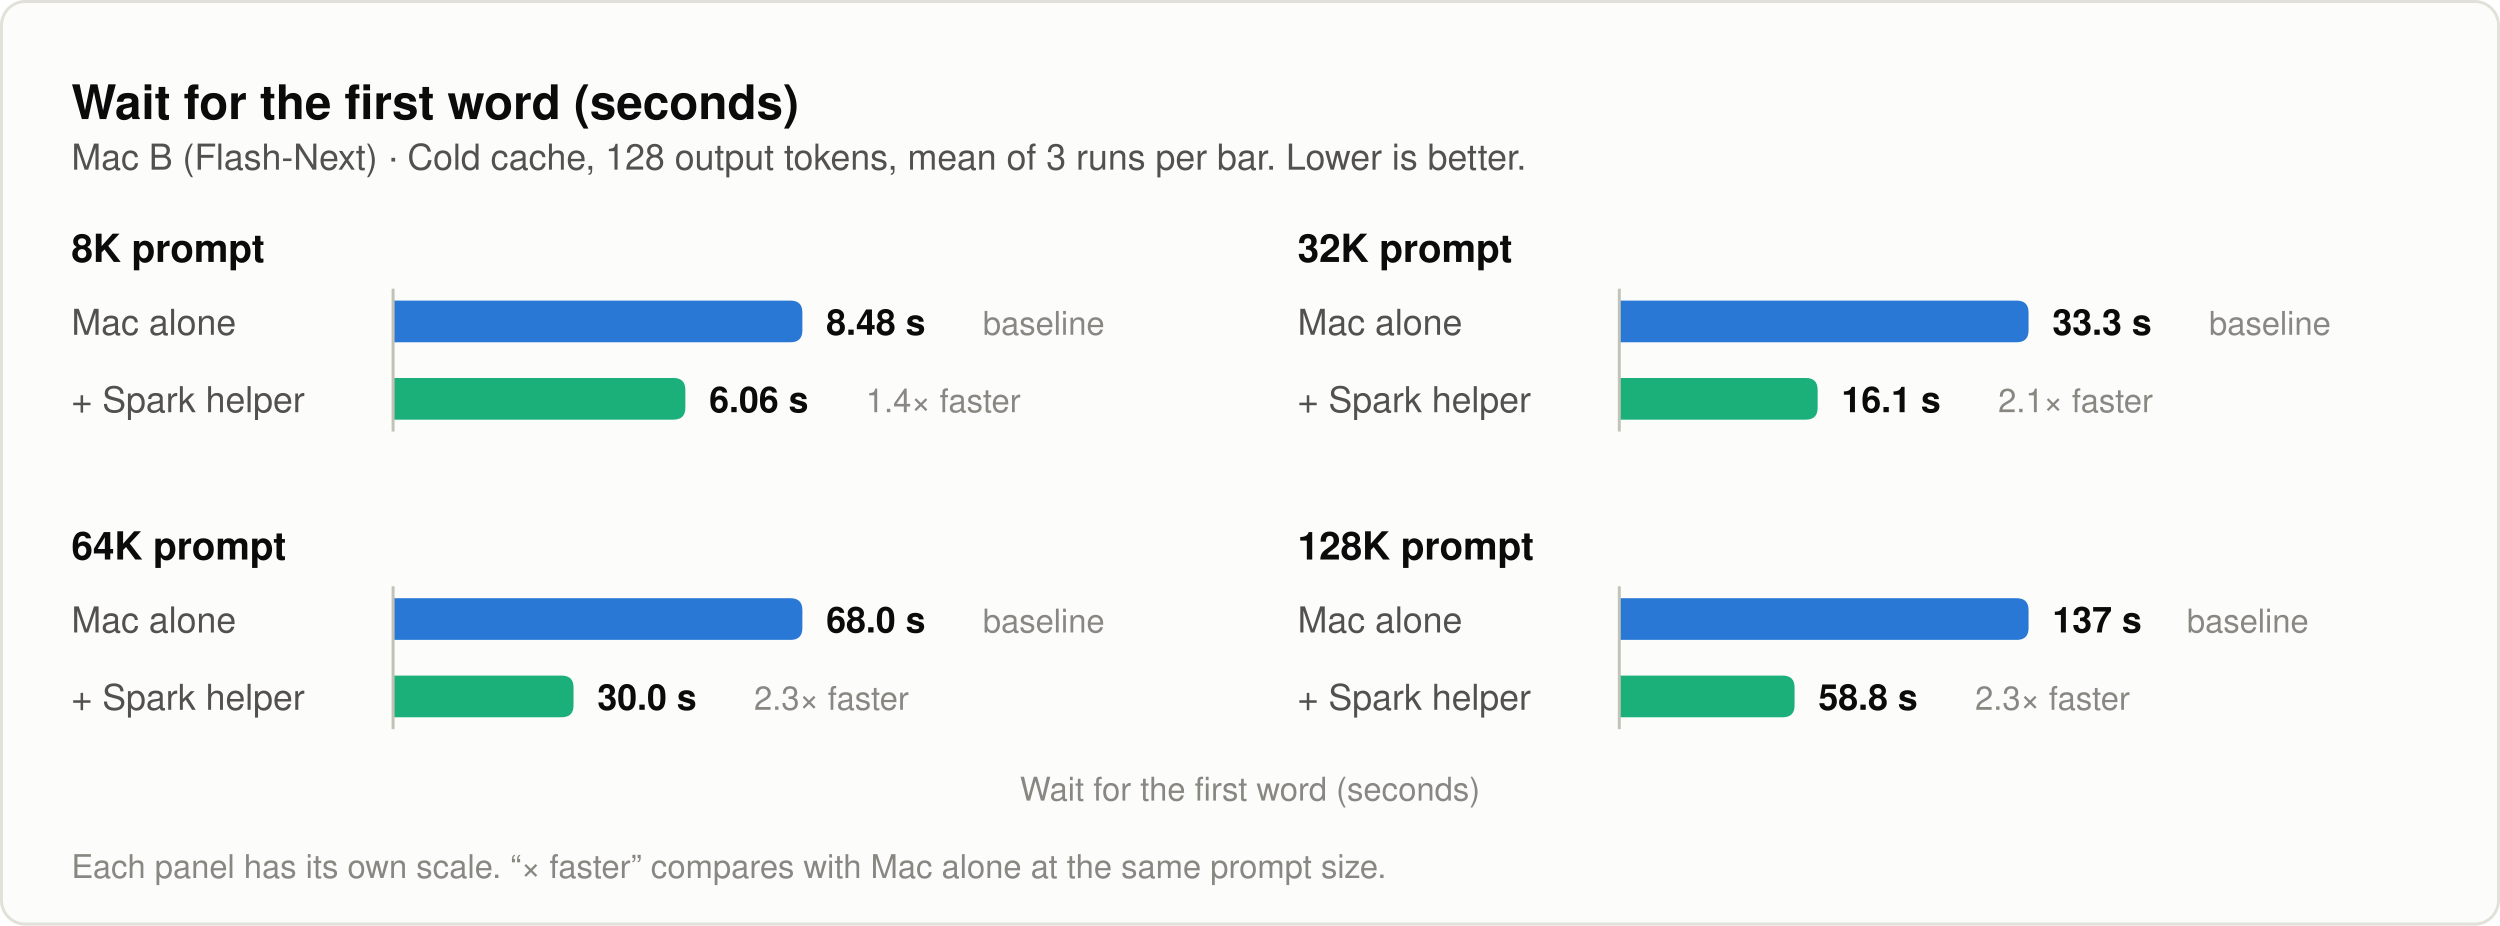
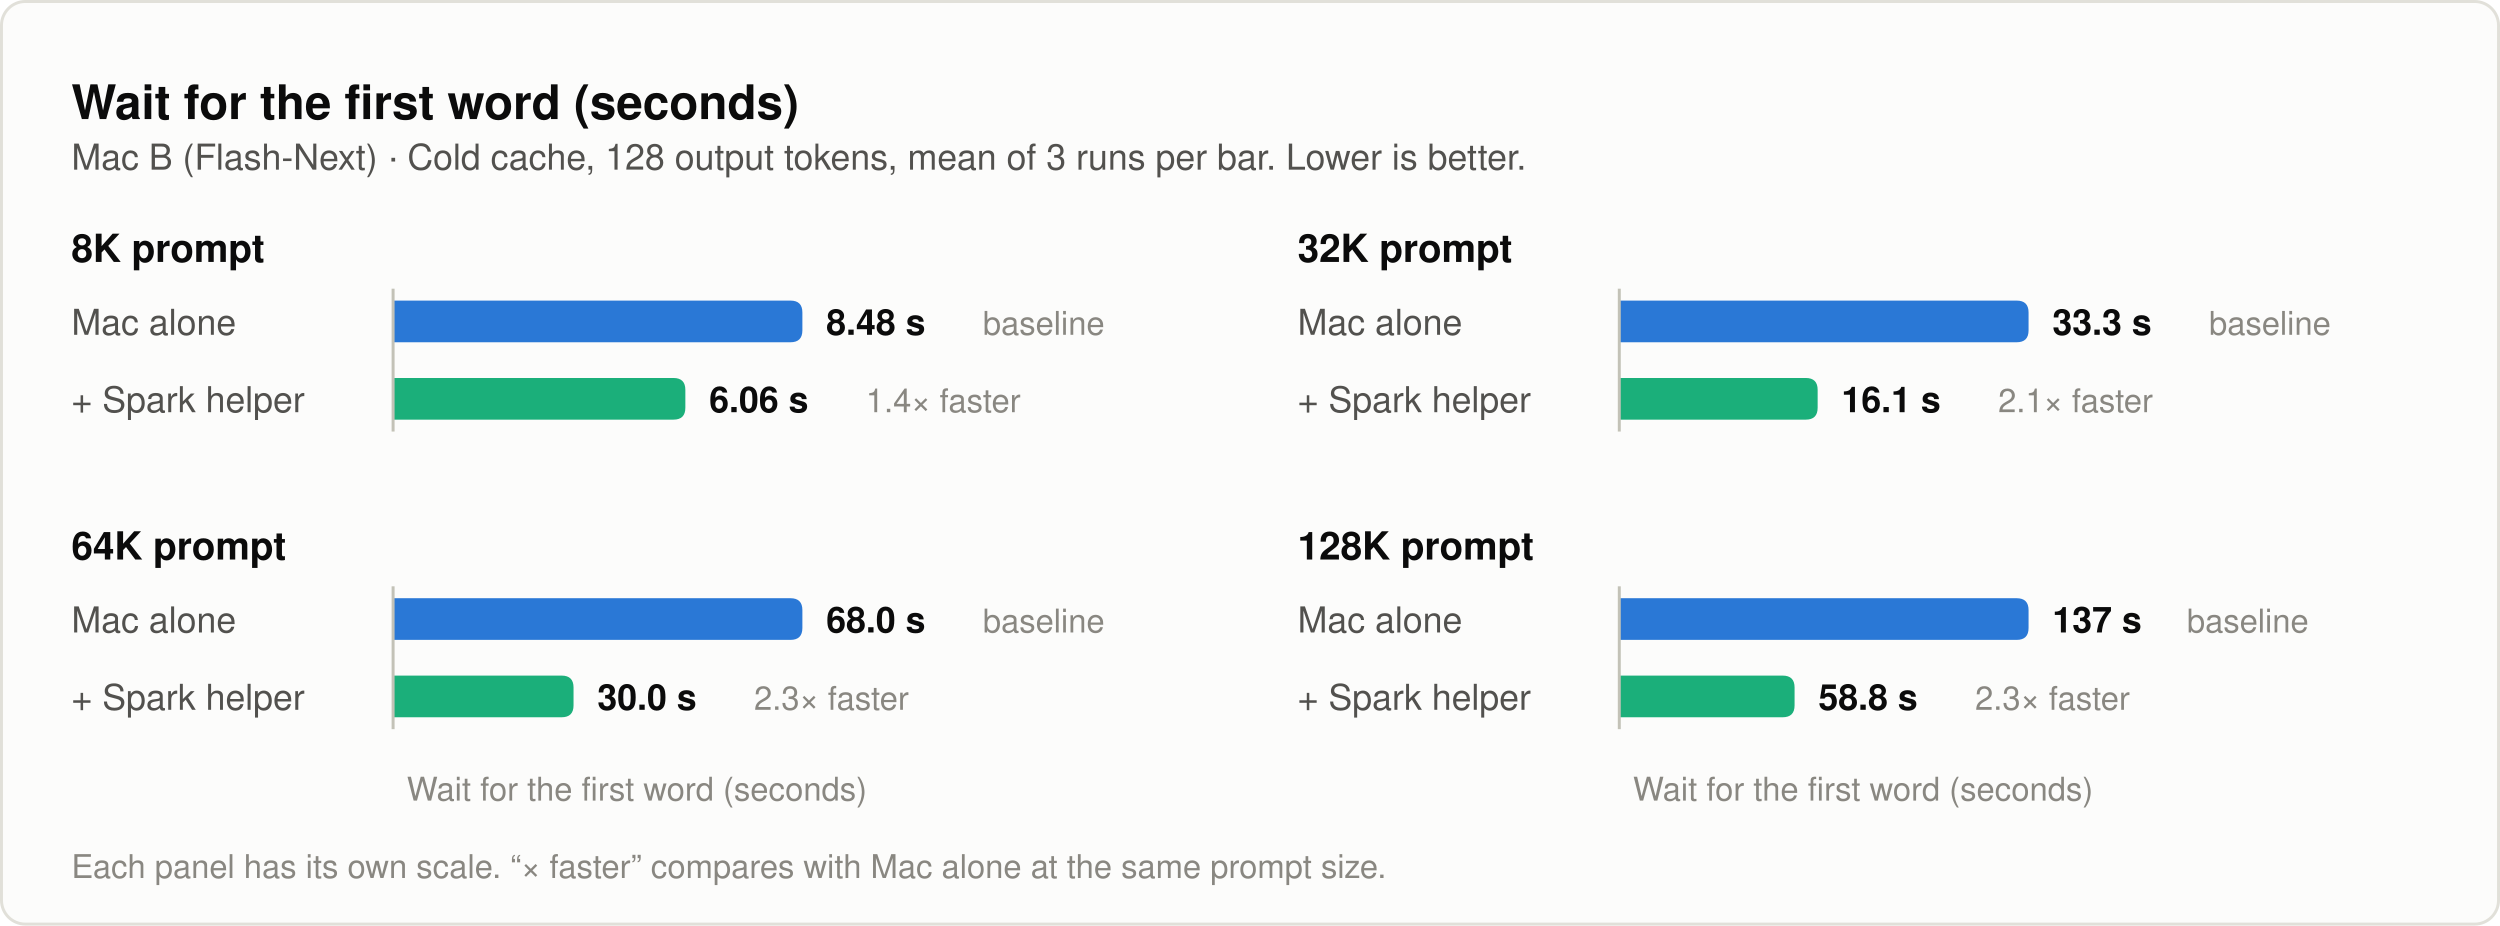
- <svg xmlns="http://www.w3.org/2000/svg" width="840" height="311" viewBox="0 0 840 311" role="img" aria-label="Wait for the first word (seconds) Mac B (Flash-Next) · Cold cache, 128 output tokens, mean of 3 runs per bar. Lower is better." font-family="system-ui, -apple-system, 'Segoe UI', Helvetica, Arial, sans-serif">
+ <svg xmlns="http://www.w3.org/2000/svg" width="840" height="311" viewBox="0 0 840 311" role="img" aria-label="Wait for the first word (seconds) Mac B (Flash-Next) · Cold cache, 128 output tokens, mean of 3 runs per bar. Lower is better." font-family="system-ui, -apple-system, 'Segoe UI', Helvetica, Arial, sans-serif" data-x-scale="linear" data-y-scale="linear">
  <rect x="0.5" y="0.5" width="839" height="310" fill="#fcfcfb" rx="8" stroke="#e1e0d9" stroke-width="1" />
  <text x="24" y="40" font-size="16" fill="#0b0b0b" font-weight="600">Wait for the first word (seconds)</text>
  <text x="24" y="57" font-size="12" fill="#52514e">Mac B (Flash-Next) · Cold cache, 128 output tokens, mean of 3 runs per bar. Lower is better.</text>
  <text x="24" y="88" font-size="13" fill="#0b0b0b" font-weight="600">8K prompt</text>
  <text x="24" y="112.5" font-size="12" fill="#52514e">Mac alone</text>
  <path d="M132.08,101 H265.6 Q269.6,101 269.6,105 V111 Q269.6,115 265.6,115 H132.08 Z" fill="#2a78d6" />
  <text x="277.6" y="112.5" font-size="12" fill="#0b0b0b" font-weight="600">8.48 s</text>
  <text x="330.24" y="112.5" font-size="11" fill="#898781">baseline</text>
  <text x="24" y="138.5" font-size="12" fill="#52514e">+ Spark helper</text>
  <path d="M132.08,127 H226.28 Q230.28,127 230.28,131 V137 Q230.28,141 226.28,141 H132.08 Z" fill="#1baf7a" />
  <text x="238.28" y="138.5" font-size="12" fill="#0b0b0b" font-weight="600">6.06 s</text>
  <text x="290.92" y="138.5" font-size="11" fill="#898781">1.4× faster</text>
  <line x1="132.08" y1="97" x2="132.08" y2="145" stroke="#c3c2b7" stroke-width="1" />
  <text x="436" y="88" font-size="13" fill="#0b0b0b" font-weight="600">32K prompt</text>
  <text x="436" y="112.5" font-size="12" fill="#52514e">Mac alone</text>
  <path d="M544.08,101 H677.6 Q681.6,101 681.6,105 V111 Q681.6,115 677.6,115 H544.08 Z" fill="#2a78d6" />
  <text x="689.6" y="112.5" font-size="12" fill="#0b0b0b" font-weight="600">33.3 s</text>
  <text x="742.24" y="112.5" font-size="11" fill="#898781">baseline</text>
  <text x="436" y="138.5" font-size="12" fill="#52514e">+ Spark helper</text>
  <path d="M544.08,127 H606.73 Q610.73,127 610.73,131 V137 Q610.73,141 606.73,141 H544.08 Z" fill="#1baf7a" />
  <text x="618.73" y="138.5" font-size="12" fill="#0b0b0b" font-weight="600">16.1 s</text>
  <text x="671.37" y="138.5" font-size="11" fill="#898781">2.1× faster</text>
  <line x1="544.08" y1="97" x2="544.08" y2="145" stroke="#c3c2b7" stroke-width="1" />
  <text x="24" y="188" font-size="13" fill="#0b0b0b" font-weight="600">64K prompt</text>
  <text x="24" y="212.5" font-size="12" fill="#52514e">Mac alone</text>
  <path d="M132.08,201 H265.6 Q269.6,201 269.6,205 V211 Q269.6,215 265.6,215 H132.08 Z" fill="#2a78d6" />
  <text x="277.6" y="212.5" font-size="12" fill="#0b0b0b" font-weight="600">68.0 s</text>
  <text x="330.24" y="212.5" font-size="11" fill="#898781">baseline</text>
  <text x="24" y="238.5" font-size="12" fill="#52514e">+ Spark helper</text>
  <path d="M132.08,227 H188.71 Q192.71,227 192.71,231 V237 Q192.71,241 188.71,241 H132.08 Z" fill="#1baf7a" />
  <text x="200.71" y="238.5" font-size="12" fill="#0b0b0b" font-weight="600">30.0 s</text>
  <text x="253.35" y="238.5" font-size="11" fill="#898781">2.3× faster</text>
  <line x1="132.08" y1="197" x2="132.08" y2="245" stroke="#c3c2b7" stroke-width="1" />
  <text x="436" y="188" font-size="13" fill="#0b0b0b" font-weight="600">128K prompt</text>
  <text x="436" y="212.5" font-size="12" fill="#52514e">Mac alone</text>
  <path d="M544.08,201 H677.6 Q681.6,201 681.6,205 V211 Q681.6,215 677.6,215 H544.08 Z" fill="#2a78d6" />
  <text x="689.6" y="212.5" font-size="12" fill="#0b0b0b" font-weight="600">137 s</text>
  <text x="734.8" y="212.5" font-size="11" fill="#898781">baseline</text>
  <text x="436" y="238.5" font-size="12" fill="#52514e">+ Spark helper</text>
  <path d="M544.08,227 H598.98 Q602.98,227 602.98,231 V237 Q602.98,241 598.98,241 H544.08 Z" fill="#1baf7a" />
  <text x="610.98" y="238.5" font-size="12" fill="#0b0b0b" font-weight="600">58.8 s</text>
  <text x="663.62" y="238.5" font-size="11" fill="#898781">2.3× faster</text>
  <line x1="544.08" y1="197" x2="544.08" y2="245" stroke="#c3c2b7" stroke-width="1" />
-   <text x="420" y="269" font-size="11" fill="#898781" text-anchor="middle">Wait for the first word (seconds)</text>
+   <text x="214" y="269" font-size="11" fill="#898781" text-anchor="middle">Wait for the first word (seconds)</text>
+   <text x="626" y="269" font-size="11" fill="#898781" text-anchor="middle">Wait for the first word (seconds)</text>
  <text x="24" y="295" font-size="11" fill="#898781">Each panel has its own scale. “× faster” compares with Mac alone at the same prompt size.</text>
</svg>
